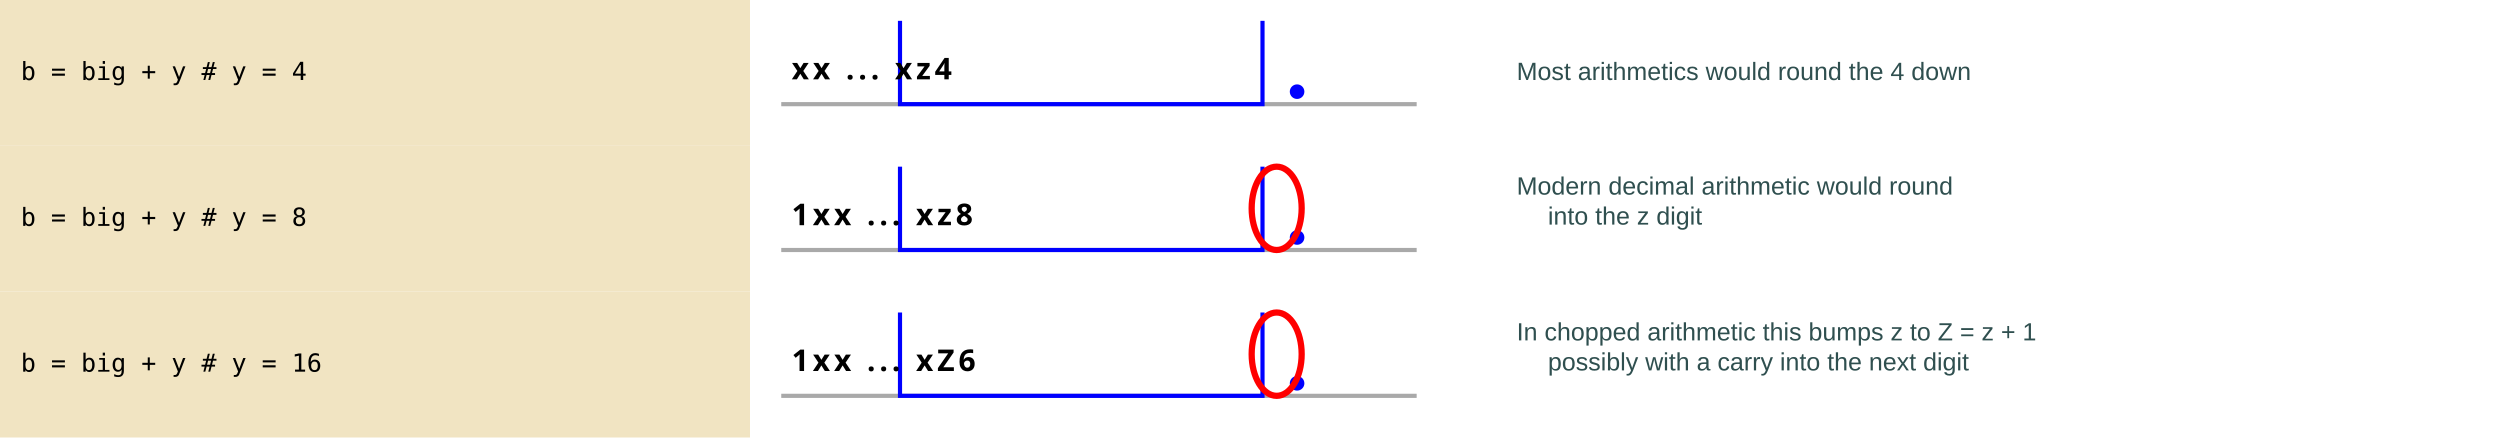
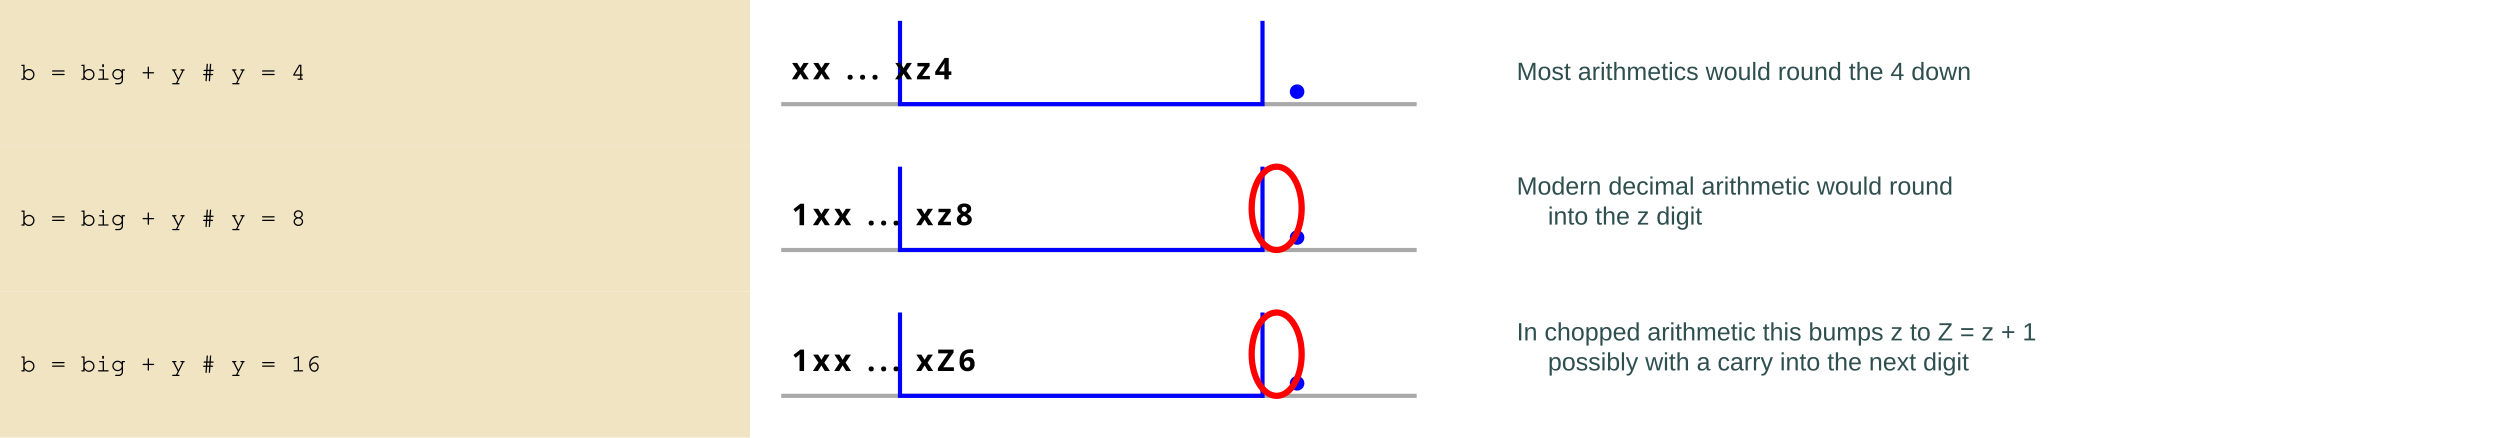
<svg xmlns="http://www.w3.org/2000/svg" viewBox="0 0 1200 210">
  <style>
.diag-py-rect {fill: rgba(241, 228, 194, 1.0); stroke: none;}
.diag-num-rect { fill: none; stroke: none; }
.diag-rem-rect { fill: none; stroke: none; }
.diag-num-line { stroke-width: 2; stroke: darkgray; }
.diag-num-path { stroke-width: 2; stroke: blue; fill: none; }
.diag-num-dot { stroke-width: 1; stroke: blue; fill: blue; }
.diag-num-elps { stroke-width: 3; stroke: red; fill: none; }
- .diag-py { font-family: "Roboto Mono", monospace; font-size: 1em; white-space: pre; dominant-baseline: middle; fill: black; }
+ .diag-py { font-family: Courier, monospace; font-size: 1em; white-space: pre; dominant-baseline: middle; fill: black; }
.diag-num-bin { font-family: "Roboto Mono"; font-size: 1.2em; letter-spacing: 0.13em; dominant-baseline: middle; fill: black; }
.diag-num-oct { font-family: "Roboto Mono"; font-size: 1.2em; font-style: italic; letter-spacing: 0.13em; dominant-baseline: middle; fill: black; }
.diag-num-dec { font-family: "Roboto Mono"; font-size: 1.2em; font-weight: bolder; letter-spacing: 0.13em; dominant-baseline: middle; fill: black; }
.diag-num-hex { font-family: "Roboto Mono"; font-size: 1.2em; font-style: italic; font-weight: bolder; letter-spacing: 0.13em; dominant-baseline: middle; fill: black; }
.diag-rem { font-family: Arial; font-size: 1em; dominant-baseline: middle; fill: darkslategray; }
+ .tic-rect { fill: lightgray; stroke: none; }
+ .tic-line { stroke-width: 3; stroke: dimgray; }
+ .tic-big { stroke-width: 3; stroke: dimgray; }
+ .tic-small { stroke-width: 2; stroke: darkgray; }
+ .tic-hnum { stroke-width: 1; stroke: blue; }
+ .tic-mnum { stroke-width: 2; stroke: blue; }
+ .tic-bnum { stroke-width: 3; stroke: blue; }
+ .tic-lab { font-family: "Roboto Mono", monospace; font-size: 1.2em; white-space: pre; dominant-baseline: middle; fill: black; }
+ .tic-num { font-family: "Roboto Mono", monospace; font-size: 1.2em; font-weight: bolder;white-space: pre; dominant-baseline: middle; fill: blue; }
</style>
  <g transform="translate(0,0)">
    <rect class="diag-py-rect" width="360" height="70" />
    <text class="diag-py" x="10" y="35">
b = big + y   # y = 4
</text>
  </g>
  <g transform="translate(360,0)">
    <rect class="diag-num-rect" width="358" height="70" />
    <line class="diag-num-line" x1="15" y1="50" x2="320.0" y2="50" />
    <path class="diag-num-path" d="M 72 10 L 72 50 L 246.0 50 L 246.0 10" />
    <circle class="diag-num-dot" cx="262.6" cy="44" r="3.0" />
    <text class="diag-num-dec" x="20" y="33">
   xx ... xz4
</text>
  </g>
  <g transform="translate(718,0)">
    <rect class="diag-rem-rect" width="482" height="70" />
    <text class="diag-rem" x="10" y="35">
Most arithmetics would round the 4 down
</text>
  </g>
  <g transform="translate(0,70)">
    <rect class="diag-py-rect" width="360" height="70" />
    <text class="diag-py" x="10" y="35">
b = big + y   # y = 8
</text>
  </g>
  <g transform="translate(360,70)">
    <rect class="diag-num-rect" width="358" height="70" />
    <line class="diag-num-line" x1="15" y1="50" x2="320.0" y2="50" />
    <path class="diag-num-path" d="M 72 10 L 72 50 L 246.0 50 L 246.0 10" />
    <circle class="diag-num-dot" cx="262.6" cy="44" r="3.0" />
    <ellipse class="diag-num-elps" cx="252.8" cy="30" rx="12" ry="20" />
    <text class="diag-num-dec" x="20" y="33">
   1xx ... xz8
</text>
  </g>
  <g transform="translate(718,70)">
    <rect class="diag-rem-rect" width="482" height="70" />
    <text class="diag-rem" x="10" y="20">
      <tspan>Modern decimal arithmetic would round</tspan>
      <tspan x="25" dy="1.2em">into the z digit</tspan>
    </text>
  </g>
  <g transform="translate(0,140)">
    <rect class="diag-py-rect" width="360" height="70" />
    <text class="diag-py" x="10" y="35">
b = big + y   # y = 16
</text>
  </g>
  <g transform="translate(360,140)">
    <rect class="diag-num-rect" width="358" height="70" />
    <line class="diag-num-line" x1="15" y1="50" x2="320.0" y2="50" />
    <path class="diag-num-path" d="M 72 10 L 72 50 L 246.0 50 L 246.0 10" />
    <circle class="diag-num-dot" cx="262.6" cy="44" r="3.0" />
    <ellipse class="diag-num-elps" cx="252.8" cy="30" rx="12" ry="20" />
    <text class="diag-num-dec" x="20" y="33">
   1xx ... xZ6
</text>
  </g>
  <g transform="translate(718,140)">
    <rect class="diag-rem-rect" width="482" height="70" />
    <text class="diag-rem" x="10" y="20">
      <tspan>In chopped arithmetic this bumps z to Z = z + 1</tspan>
      <tspan x="25" dy="1.2em">possibly with a carry into the next digit</tspan>
    </text>
  </g>
</svg>
